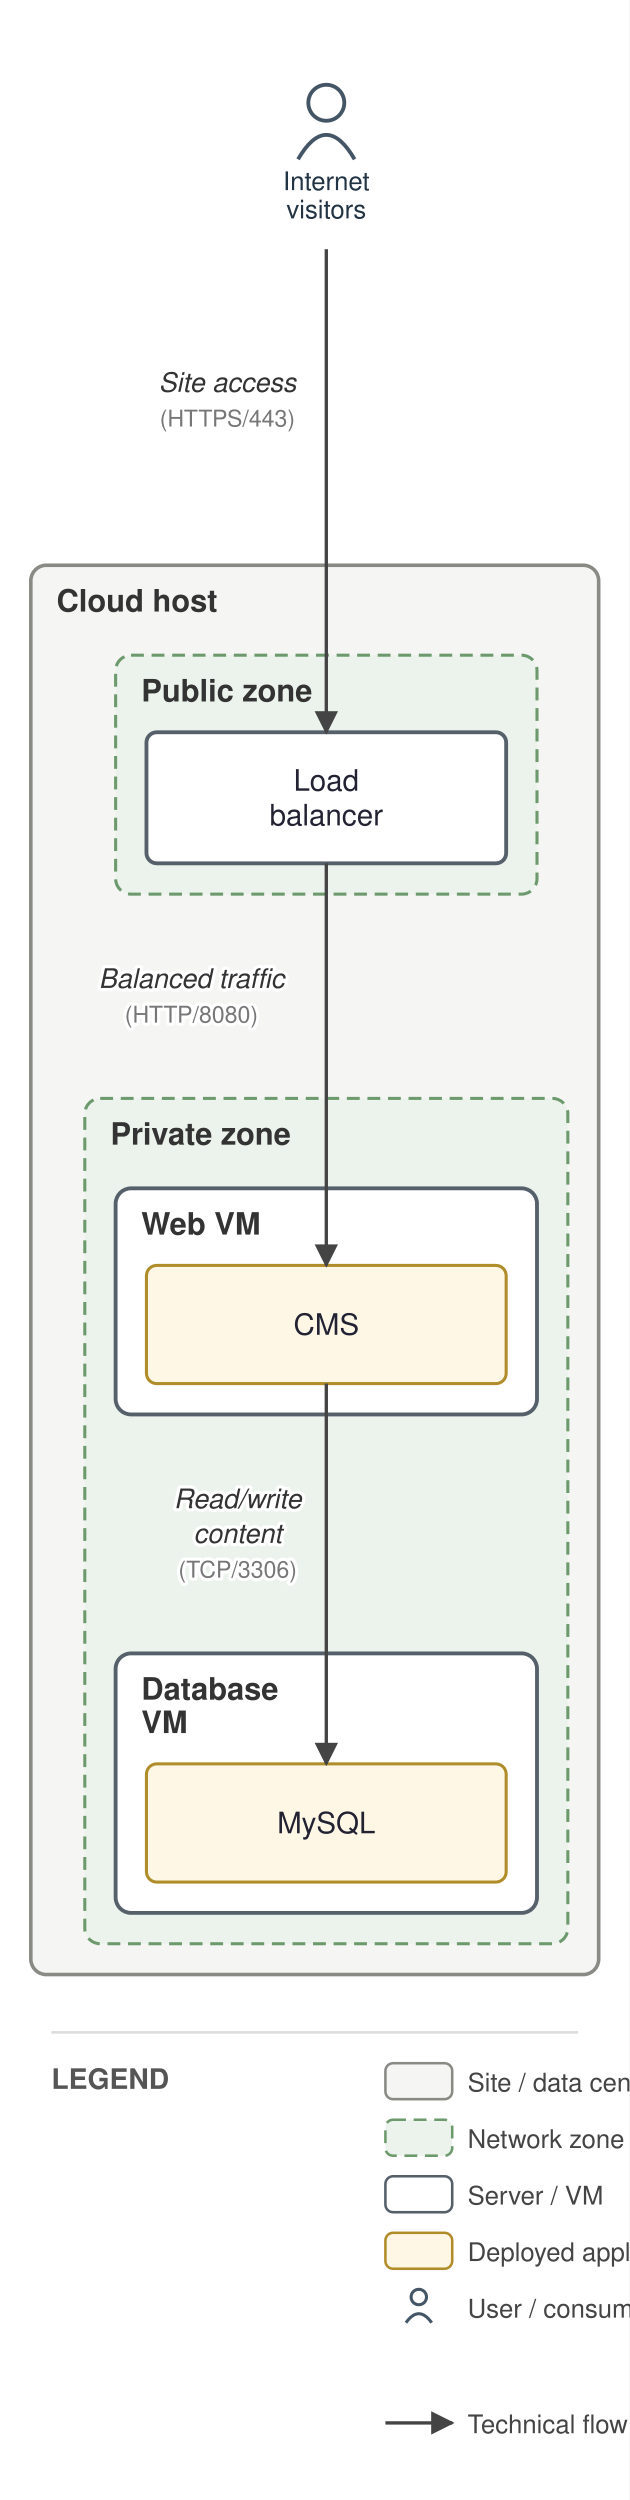
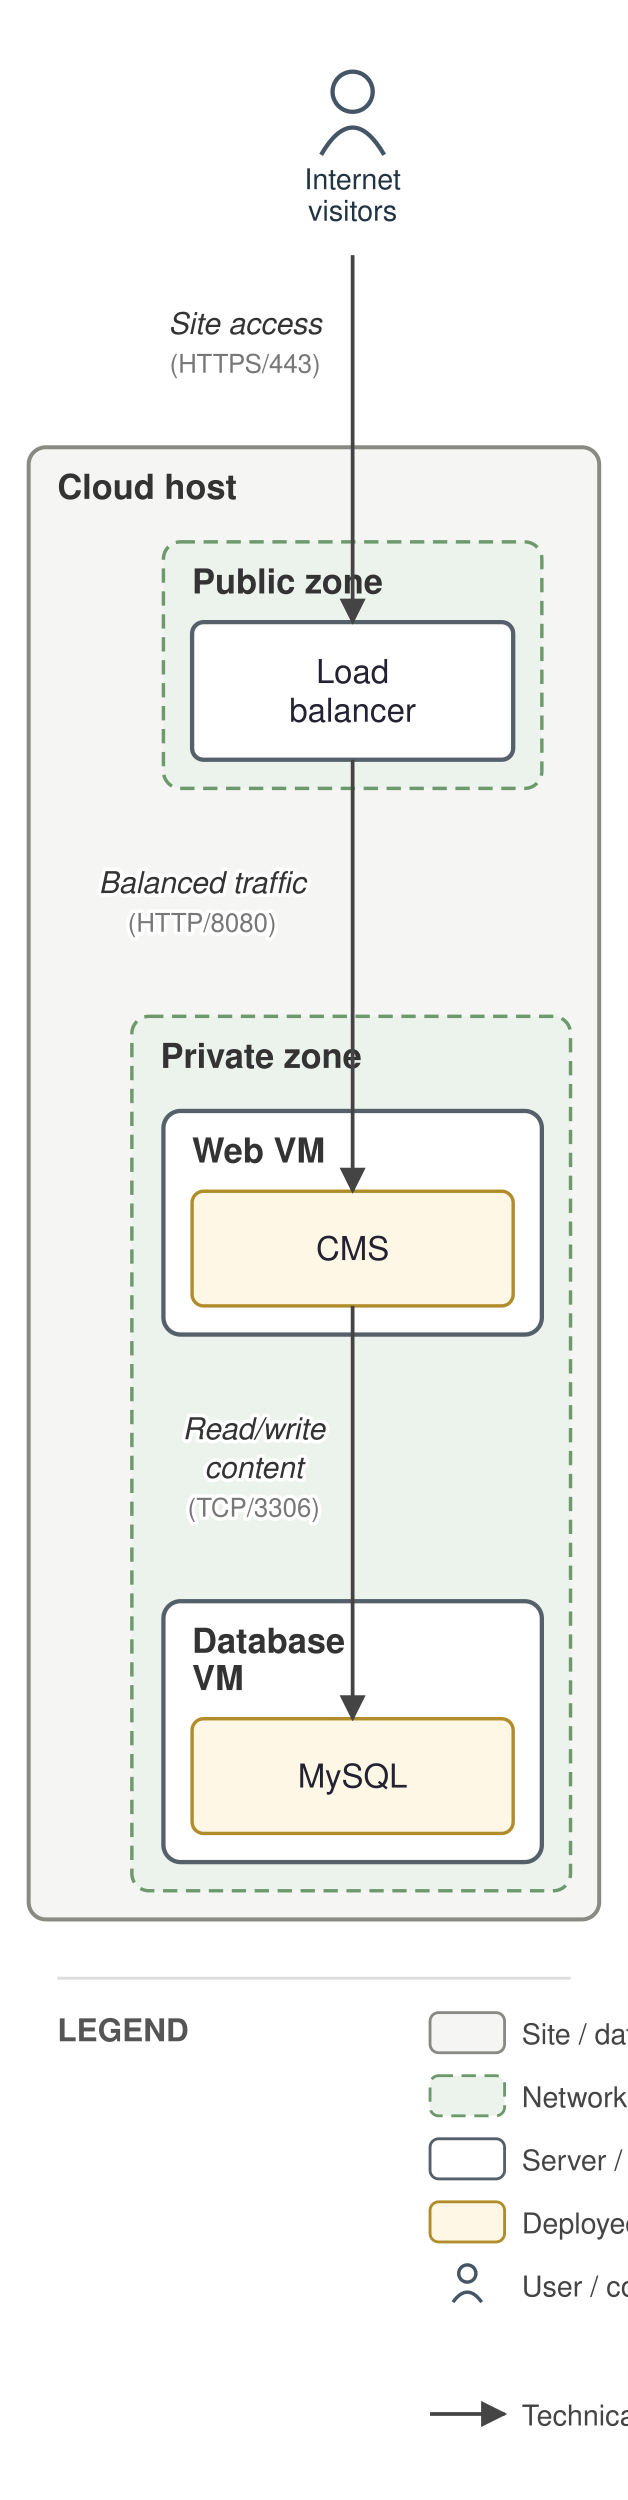
- <svg xmlns="http://www.w3.org/2000/svg" viewBox="0 0 245 973" font-family="Helvetica,Arial,sans-serif">
+ <svg xmlns="http://www.w3.org/2000/svg" viewBox="0 0 219 872" font-family="Helvetica,Arial,sans-serif">
  <defs>
    <marker id="arr" viewBox="0 0 10 10" refX="9" refY="5" markerWidth="7" markerHeight="7" orient="auto-start-reverse">
      <path d="M0,0 L10,5 L0,10 z" fill="#444444" />
    </marker>
  </defs>
-   <rect width="245" height="973" fill="white" />
-   <rect x="12" y="220" width="221" height="548.5" rx="6" fill="#f5f5f4" stroke="#8a8a85" stroke-width="1.4" />
-   <text x="22" y="238" font-size="12" font-weight="bold" fill="#333">Cloud host</text>
-   <rect x="45" y="255" width="164" height="93" rx="6" fill="#ecf3ec" stroke="#6d9a6d" stroke-width="1.2" stroke-dasharray="5 3" />
-   <text x="55" y="273" font-size="12" font-weight="bold" fill="#333">Public zone</text>
-   <rect x="33" y="427.5" width="188" height="329" rx="6" fill="#ecf3ec" stroke="#6d9a6d" stroke-width="1.2" stroke-dasharray="5 3" />
-   <text x="43" y="445.5" font-size="12" font-weight="bold" fill="#333">Private zone</text>
-   <rect x="45" y="462.5" width="164" height="88" rx="6" fill="#ffffff" stroke="#55606b" stroke-width="1.5" />
-   <text x="55" y="480.5" font-size="12" font-weight="bold" fill="#333">Web VM</text>
-   <rect x="45" y="643.5" width="164" height="101" rx="6" fill="#ffffff" stroke="#55606b" stroke-width="1.5" />
-   <text x="55" y="661.5" font-size="12" font-weight="bold" fill="#333">Database</text>
-   <text x="55" y="674.5" font-size="12" font-weight="bold" fill="#333">VM</text>
-   <rect x="57" y="285" width="140" height="51" rx="4" fill="#ffffff" stroke="#55606b" stroke-width="1.5" />
-   <text x="127" y="307.75" font-size="11.5" text-anchor="middle" fill="#222233">Load</text>
-   <text x="127" y="321.25" font-size="11.5" text-anchor="middle" fill="#222233">balancer</text>
-   <rect x="57" y="492.5" width="140" height="46" rx="4" fill="#fff7e6" stroke="#b08d2a" stroke-width="1.2" />
-   <text x="127" y="519.5" font-size="11.5" text-anchor="middle" fill="#222233">CMS</text>
-   <rect x="57" y="686.5" width="140" height="46" rx="4" fill="#fff7e6" stroke="#b08d2a" stroke-width="1.2" />
-   <text x="127" y="713.5" font-size="11.5" text-anchor="middle" fill="#222233">MySQL</text>
-   <circle cx="127" cy="40" r="7" fill="none" stroke="#445566" stroke-width="1.5" />
-   <path d="M 116 62 q 11 -19 22 0" fill="none" stroke="#445566" stroke-width="1.5" />
-   <text x="127" y="74" font-size="10" text-anchor="middle" fill="#223344">Internet</text>
-   <text x="127" y="85" font-size="10" text-anchor="middle" fill="#223344">visitors</text>
-   <path d="M 127 97 L 127 285" fill="none" stroke="#444444" stroke-width="1.3" marker-end="url(#arr)" />
-   <text x="88.5" y="152.5" font-size="10.5" text-anchor="middle" fill="#333" font-style="italic" stroke="white" stroke-width="2.5" paint-order="stroke" stroke-linejoin="round">Site access</text>
-   <text x="88.5" y="166" font-size="9" text-anchor="middle" fill="#777" stroke="white" stroke-width="2.5" paint-order="stroke" stroke-linejoin="round">(HTTPS/443)</text>
-   <path d="M 127 336 L 127 492.5" fill="none" stroke="#444444" stroke-width="1.3" marker-end="url(#arr)" />
-   <text x="74.5" y="384.5" font-size="10.5" text-anchor="middle" fill="#333" font-style="italic" stroke="white" stroke-width="2.5" paint-order="stroke" stroke-linejoin="round">Balanced traffic</text>
-   <text x="74.5" y="398" font-size="9" text-anchor="middle" fill="#777" stroke="white" stroke-width="2.5" paint-order="stroke" stroke-linejoin="round">(HTTP/8080)</text>
-   <path d="M 127 538.5 L 127 686.5" fill="none" stroke="#444444" stroke-width="1.3" marker-end="url(#arr)" />
-   <text x="92.5" y="587" font-size="10.5" text-anchor="middle" fill="#333" font-style="italic" stroke="white" stroke-width="2.5" paint-order="stroke" stroke-linejoin="round">Read/write</text>
-   <text x="92.5" y="600.5" font-size="10.5" text-anchor="middle" fill="#333" font-style="italic" stroke="white" stroke-width="2.5" paint-order="stroke" stroke-linejoin="round">content</text>
-   <text x="92.5" y="614" font-size="9" text-anchor="middle" fill="#777" stroke="white" stroke-width="2.5" paint-order="stroke" stroke-linejoin="round">(TCP/3306)</text>
-   <line x1="20" y1="791" x2="225" y2="791" stroke="#ddd" stroke-width="1" />
-   <text x="20" y="813" font-size="11" font-weight="bold" fill="#555">LEGEND</text>
-   <rect x="150" y="803" width="26" height="14" rx="3" fill="#f5f5f4" stroke="#8a8a85" />
-   <text x="182" y="814" font-size="10" fill="#444">Site / data center</text>
-   <rect x="150" y="825" width="26" height="14" rx="3" fill="#ecf3ec" stroke="#6d9a6d" stroke-dasharray="5 3" />
-   <text x="182" y="836" font-size="10" fill="#444">Network zone</text>
-   <rect x="150" y="847" width="26" height="14" rx="3" fill="#ffffff" stroke="#55606b" />
-   <text x="182" y="858" font-size="10" fill="#444">Server / VM</text>
-   <rect x="150" y="869" width="26" height="14" rx="3" fill="#fff7e6" stroke="#b08d2a" />
-   <text x="182" y="880" font-size="10" fill="#444">Deployed application</text>
-   <circle cx="163" cy="894" r="3" fill="none" stroke="#445566" stroke-width="1.2" />
-   <path d="M 158 904 q 5 -7 10 0" fill="none" stroke="#445566" stroke-width="1.2" />
-   <text x="182" y="902" font-size="10" fill="#444">User / consumer</text>
-   <line x1="150" y1="943" x2="176" y2="943" stroke="#444444" stroke-width="1.3" marker-end="url(#arr)" />
-   <text x="182" y="947" font-size="10" fill="#444">Technical flow (protocol, port)</text>
+   <rect width="219" height="872" fill="white" />
+   <rect x="10" y="156" width="199" height="513.5" rx="6" fill="#f5f5f4" stroke="#8a8a85" stroke-width="1.4" />
+   <text x="20" y="174" font-size="12" font-weight="bold" fill="#333">Cloud host</text>
+   <rect x="57" y="189" width="132" height="86" rx="6" fill="#ecf3ec" stroke="#6d9a6d" stroke-width="1.2" stroke-dasharray="5 3" />
+   <text x="67" y="207" font-size="12" font-weight="bold" fill="#333">Public zone</text>
+   <rect x="46" y="354.5" width="153" height="305" rx="6" fill="#ecf3ec" stroke="#6d9a6d" stroke-width="1.2" stroke-dasharray="5 3" />
+   <text x="56" y="372.5" font-size="12" font-weight="bold" fill="#333">Private zone</text>
+   <rect x="57" y="387.5" width="132" height="78" rx="6" fill="#ffffff" stroke="#55606b" stroke-width="1.5" />
+   <text x="67" y="405.5" font-size="12" font-weight="bold" fill="#333">Web VM</text>
+   <rect x="57" y="558.5" width="132" height="91" rx="6" fill="#ffffff" stroke="#55606b" stroke-width="1.5" />
+   <text x="67" y="576.5" font-size="12" font-weight="bold" fill="#333">Database</text>
+   <text x="67" y="589.5" font-size="12" font-weight="bold" fill="#333">VM</text>
+   <rect x="67" y="217" width="112" height="48" rx="4" fill="#ffffff" stroke="#55606b" stroke-width="1.5" />
+   <text x="123" y="238.25" font-size="11.5" text-anchor="middle" fill="#222233">Load</text>
+   <text x="123" y="251.75" font-size="11.5" text-anchor="middle" fill="#222233">balancer</text>
+   <rect x="67" y="415.5" width="112" height="40" rx="4" fill="#fff7e6" stroke="#b08d2a" stroke-width="1.2" />
+   <text x="123" y="439.5" font-size="11.5" text-anchor="middle" fill="#222233">CMS</text>
+   <rect x="67" y="599.5" width="112" height="40" rx="4" fill="#fff7e6" stroke="#b08d2a" stroke-width="1.2" />
+   <text x="123" y="623.5" font-size="11.5" text-anchor="middle" fill="#222233">MySQL</text>
+   <circle cx="123" cy="32" r="7" fill="none" stroke="#445566" stroke-width="1.5" />
+   <path d="M 112 54 q 11 -19 22 0" fill="none" stroke="#445566" stroke-width="1.5" />
+   <text x="123" y="66" font-size="10" text-anchor="middle" fill="#223344">Internet</text>
+   <text x="123" y="77" font-size="10" text-anchor="middle" fill="#223344">visitors</text>
+   <path d="M 123 89 L 123 217" fill="none" stroke="#444444" stroke-width="1.3" marker-end="url(#arr)" />
+   <text x="85.5" y="116.5" font-size="10.5" text-anchor="middle" fill="#333" font-style="italic" stroke="white" stroke-width="2.5" paint-order="stroke" stroke-linejoin="round">Site access</text>
+   <text x="85.5" y="130" font-size="9" text-anchor="middle" fill="#777" stroke="white" stroke-width="2.5" paint-order="stroke" stroke-linejoin="round">(HTTPS/443)</text>
+   <path d="M 123 265 L 123 415.5" fill="none" stroke="#444444" stroke-width="1.3" marker-end="url(#arr)" />
+   <text x="70.5" y="311.5" font-size="10.5" text-anchor="middle" fill="#333" font-style="italic" stroke="white" stroke-width="2.5" paint-order="stroke" stroke-linejoin="round">Balanced traffic</text>
+   <text x="70.5" y="325" font-size="9" text-anchor="middle" fill="#777" stroke="white" stroke-width="2.5" paint-order="stroke" stroke-linejoin="round">(HTTP/8080)</text>
+   <path d="M 123 455.5 L 123 599.5" fill="none" stroke="#444444" stroke-width="1.3" marker-end="url(#arr)" />
+   <text x="88.5" y="502" font-size="10.5" text-anchor="middle" fill="#333" font-style="italic" stroke="white" stroke-width="2.5" paint-order="stroke" stroke-linejoin="round">Read/write</text>
+   <text x="88.5" y="515.5" font-size="10.5" text-anchor="middle" fill="#333" font-style="italic" stroke="white" stroke-width="2.5" paint-order="stroke" stroke-linejoin="round">content</text>
+   <text x="88.5" y="529" font-size="9" text-anchor="middle" fill="#777" stroke="white" stroke-width="2.5" paint-order="stroke" stroke-linejoin="round">(TCP/3306)</text>
+   <line x1="20" y1="690" x2="199" y2="690" stroke="#ddd" stroke-width="1" />
+   <text x="20" y="712" font-size="11" font-weight="bold" fill="#555">LEGEND</text>
+   <rect x="150" y="702" width="26" height="14" rx="3" fill="#f5f5f4" stroke="#8a8a85" />
+   <text x="182" y="713" font-size="10" fill="#444">Site / data center</text>
+   <rect x="150" y="724" width="26" height="14" rx="3" fill="#ecf3ec" stroke="#6d9a6d" stroke-dasharray="5 3" />
+   <text x="182" y="735" font-size="10" fill="#444">Network zone</text>
+   <rect x="150" y="746" width="26" height="14" rx="3" fill="#ffffff" stroke="#55606b" />
+   <text x="182" y="757" font-size="10" fill="#444">Server / VM</text>
+   <rect x="150" y="768" width="26" height="14" rx="3" fill="#fff7e6" stroke="#b08d2a" />
+   <text x="182" y="779" font-size="10" fill="#444">Deployed application</text>
+   <circle cx="163" cy="793" r="3" fill="none" stroke="#445566" stroke-width="1.2" />
+   <path d="M 158 803 q 5 -7 10 0" fill="none" stroke="#445566" stroke-width="1.2" />
+   <text x="182" y="801" font-size="10" fill="#444">User / consumer</text>
+   <line x1="150" y1="842" x2="176" y2="842" stroke="#444444" stroke-width="1.3" marker-end="url(#arr)" />
+   <text x="182" y="846" font-size="10" fill="#444">Technical flow (protocol, port)</text>
</svg>
